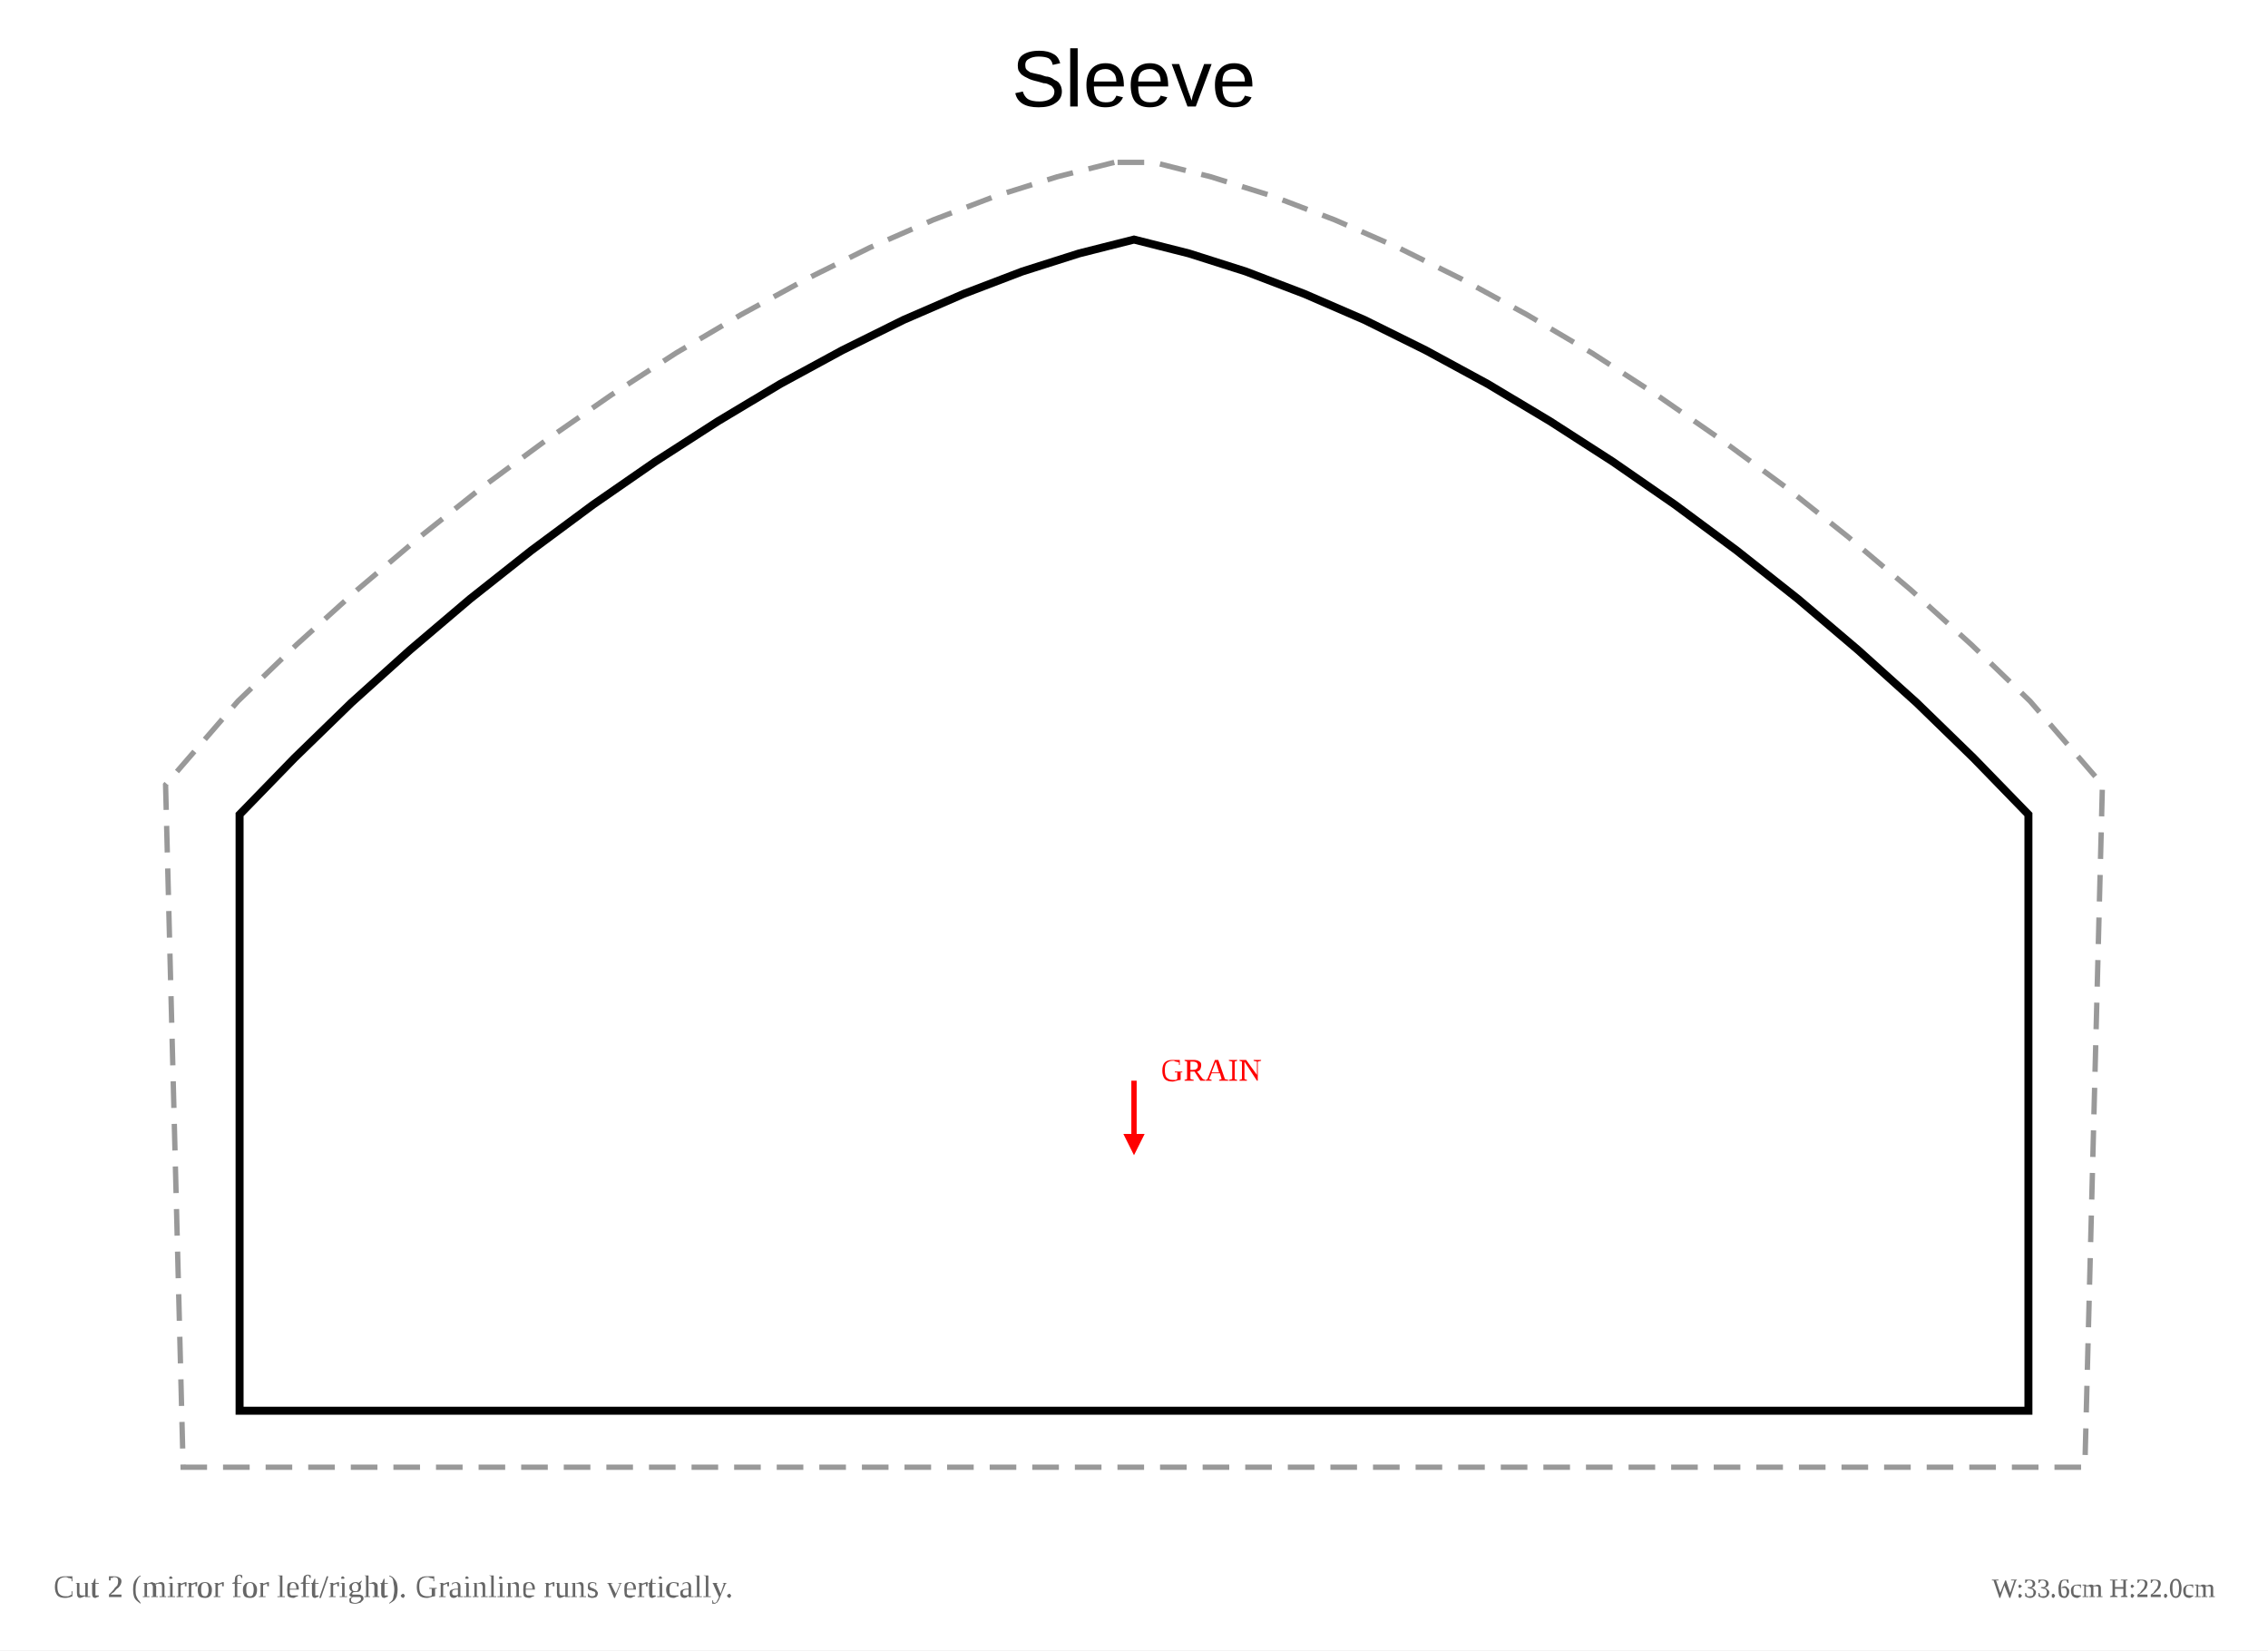
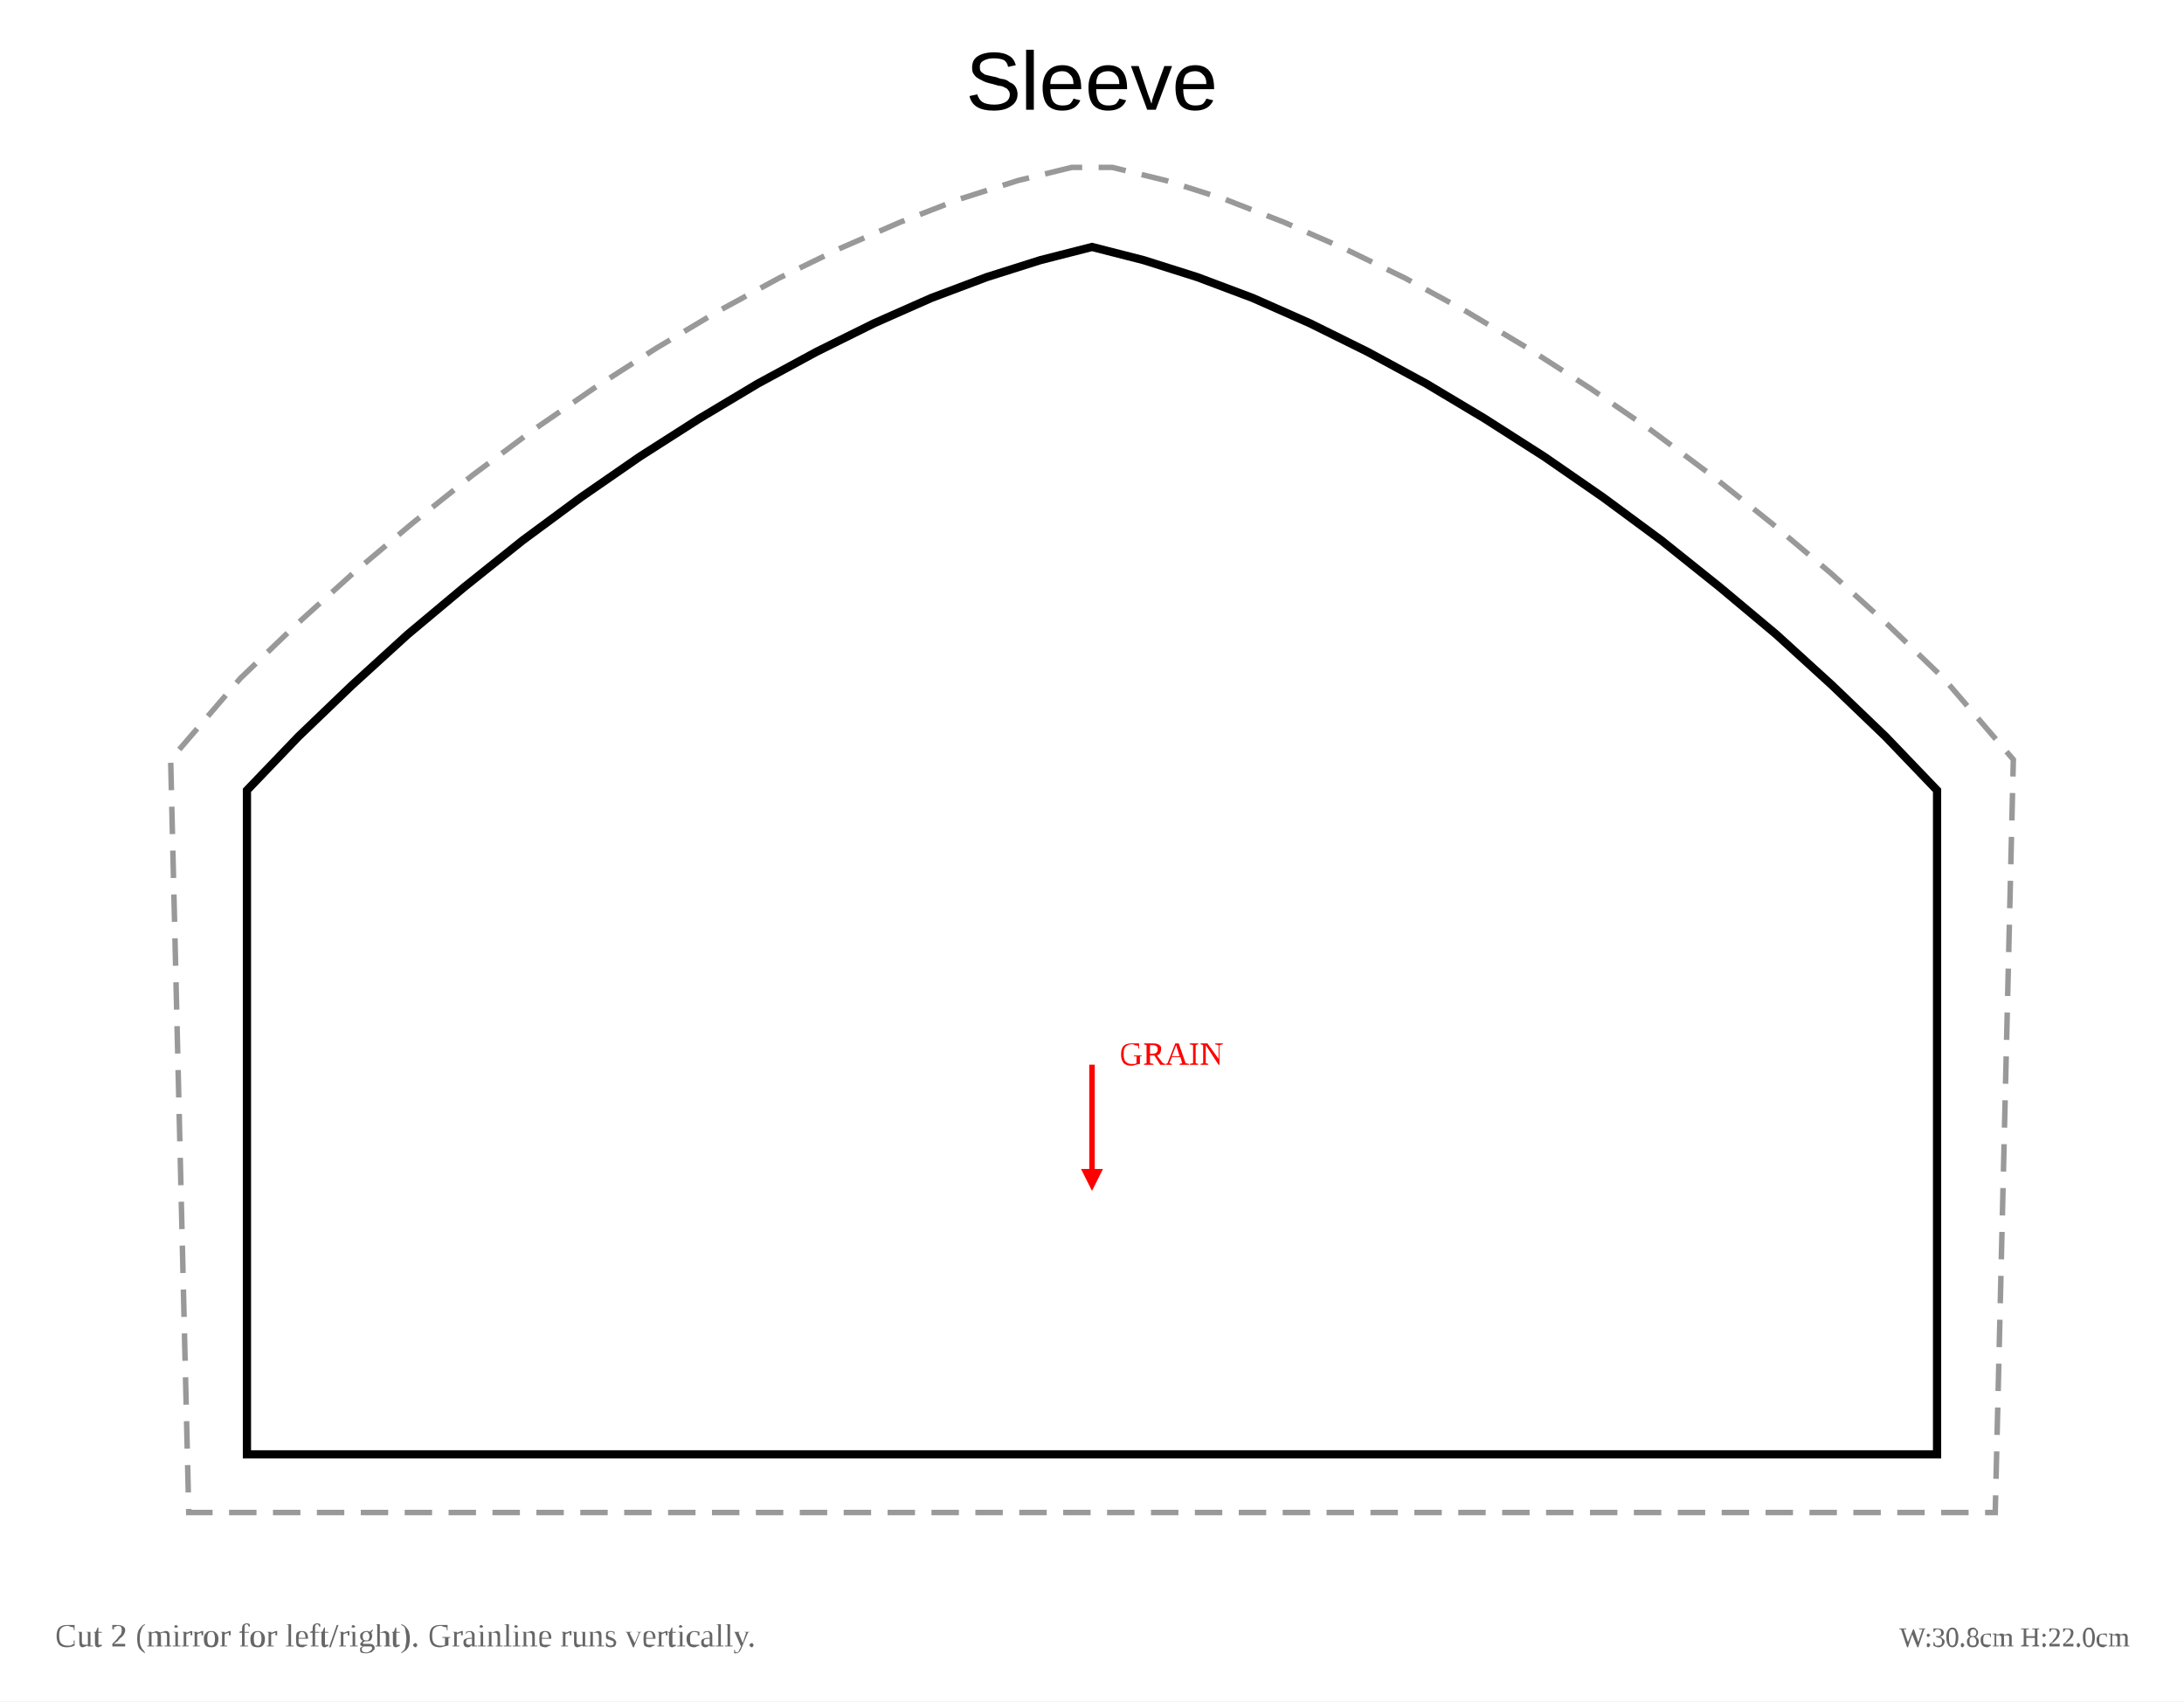
- <svg xmlns="http://www.w3.org/2000/svg" width="426px" height="310.0px" viewBox="0 0 42.60 31.00">
+ <svg xmlns="http://www.w3.org/2000/svg" width="398.0px" height="310.0px" viewBox="0 0 39.80 31.00">
  <rect width="100%" height="100%" fill="white" />
-   <text x="21.3" y="2" text-anchor="middle" font-size="1.5" font-family="Arial">Sleeve</text>
-   <path d="M 20.93,3.05 L 19.86,3.32 L 18.71,3.68 L 17.53,4.13 L 16.34,4.65 L 15.13,5.25 L 13.92,5.91 L 12.70,6.63 L 11.48,7.42 L 10.27,8.26 L 9.06,9.15 L 7.88,10.09 L 6.71,11.08 L 5.57,12.11 L 4.47,13.17 L 3.11,14.74 L 3.44,27.56 L 39.16,27.56 L 39.49,14.74 L 38.13,13.17 L 37.03,12.11 L 35.89,11.08 L 34.72,10.09 L 33.54,9.15 L 32.33,8.26 L 31.12,7.42 L 29.90,6.63 L 28.68,5.91 L 27.47,5.25 L 26.26,4.65 L 25.07,4.13 L 23.89,3.68 L 22.74,3.32 L 21.67,3.05 Z" fill="none" stroke="#999" stroke-width="0.1" stroke-dasharray="0.5,0.3" />
-   <path d="M 21.30,4.50 L 20.27,4.76 L 19.20,5.10 L 18.10,5.52 L 16.97,6.01 L 15.82,6.58 L 14.66,7.21 L 13.49,7.91 L 12.31,8.67 L 11.14,9.48 L 9.98,10.34 L 8.83,11.25 L 7.70,12.21 L 6.60,13.20 L 5.53,14.24 L 4.50,15.30 L 4.50,26.50 L 38.10,26.50 L 38.10,15.30 L 37.07,14.24 L 36.00,13.20 L 34.90,12.21 L 33.77,11.25 L 32.62,10.34 L 31.46,9.48 L 30.29,8.67 L 29.11,7.91 L 27.94,7.21 L 26.78,6.58 L 25.63,6.01 L 24.50,5.52 L 23.40,5.10 L 22.33,4.76 L 21.30,4.50 Z" fill="none" stroke="black" stroke-width="0.15" />
-   <line x1="21.3" y1="20.3" x2="21.3" y2="21.5" stroke="red" stroke-width="0.1" marker-end="url(#arrow)" />
-   <text x="21.8" y="20.3" font-size="0.6" fill="red">GRAIN</text>
+   <text x="19.9" y="2" text-anchor="middle" font-size="1.5" font-family="Arial">Sleeve</text>
+   <path d="M 19.53,3.05 L 18.55,3.29 L 17.48,3.63 L 16.40,4.05 L 15.30,4.53 L 14.19,5.07 L 13.07,5.68 L 11.95,6.35 L 10.83,7.07 L 9.71,7.84 L 8.61,8.66 L 7.52,9.53 L 6.44,10.44 L 5.40,11.38 L 4.38,12.36 L 3.11,13.84 L 3.44,27.56 L 36.36,27.56 L 36.69,13.84 L 35.42,12.36 L 34.40,11.38 L 33.36,10.44 L 32.28,9.53 L 31.19,8.66 L 30.09,7.84 L 28.97,7.07 L 27.85,6.35 L 26.73,5.68 L 25.61,5.07 L 24.50,4.53 L 23.40,4.05 L 22.32,3.63 L 21.25,3.29 L 20.27,3.05 Z" fill="none" stroke="#999" stroke-width="0.1" stroke-dasharray="0.5,0.3" />
+   <path d="M 19.90,4.50 L 18.96,4.74 L 17.98,5.05 L 16.97,5.43 L 15.93,5.89 L 14.88,6.41 L 13.81,6.99 L 12.74,7.63 L 11.66,8.32 L 10.59,9.06 L 9.52,9.85 L 8.47,10.69 L 7.43,11.56 L 6.42,12.48 L 5.44,13.42 L 4.50,14.40 L 4.50,26.50 L 35.30,26.50 L 35.30,14.40 L 34.36,13.42 L 33.38,12.48 L 32.37,11.56 L 31.33,10.69 L 30.28,9.85 L 29.21,9.06 L 28.14,8.32 L 27.06,7.63 L 25.99,6.99 L 24.92,6.41 L 23.87,5.89 L 22.83,5.43 L 21.82,5.05 L 20.84,4.74 L 19.90,4.50 Z" fill="none" stroke="black" stroke-width="0.15" />
+   <line x1="19.9" y1="19.4" x2="19.9" y2="21.5" stroke="red" stroke-width="0.1" marker-end="url(#arrow)" />
+   <text x="20.4" y="19.4" font-size="0.6" fill="red">GRAIN</text>
  <defs>
    <marker id="arrow" viewBox="0 0 10 10" refX="5" refY="5" markerWidth="4" markerHeight="4" orient="auto-start-reverse">
      <path d="M 0 0 L 10 5 L 0 10 z" fill="red" />
    </marker>
  </defs>
  <text x="1" y="30.0" font-size="0.6" fill="#666">Cut 2 (mirror for left/right). Grainline runs vertically.</text>
-   <text x="41.6" y="30.0" text-anchor="end" font-size="0.5" fill="#666">W:33.6cm H:22.0cm</text>
+   <text x="38.8" y="30.0" text-anchor="end" font-size="0.5" fill="#666">W:30.8cm H:22.0cm</text>
</svg>
